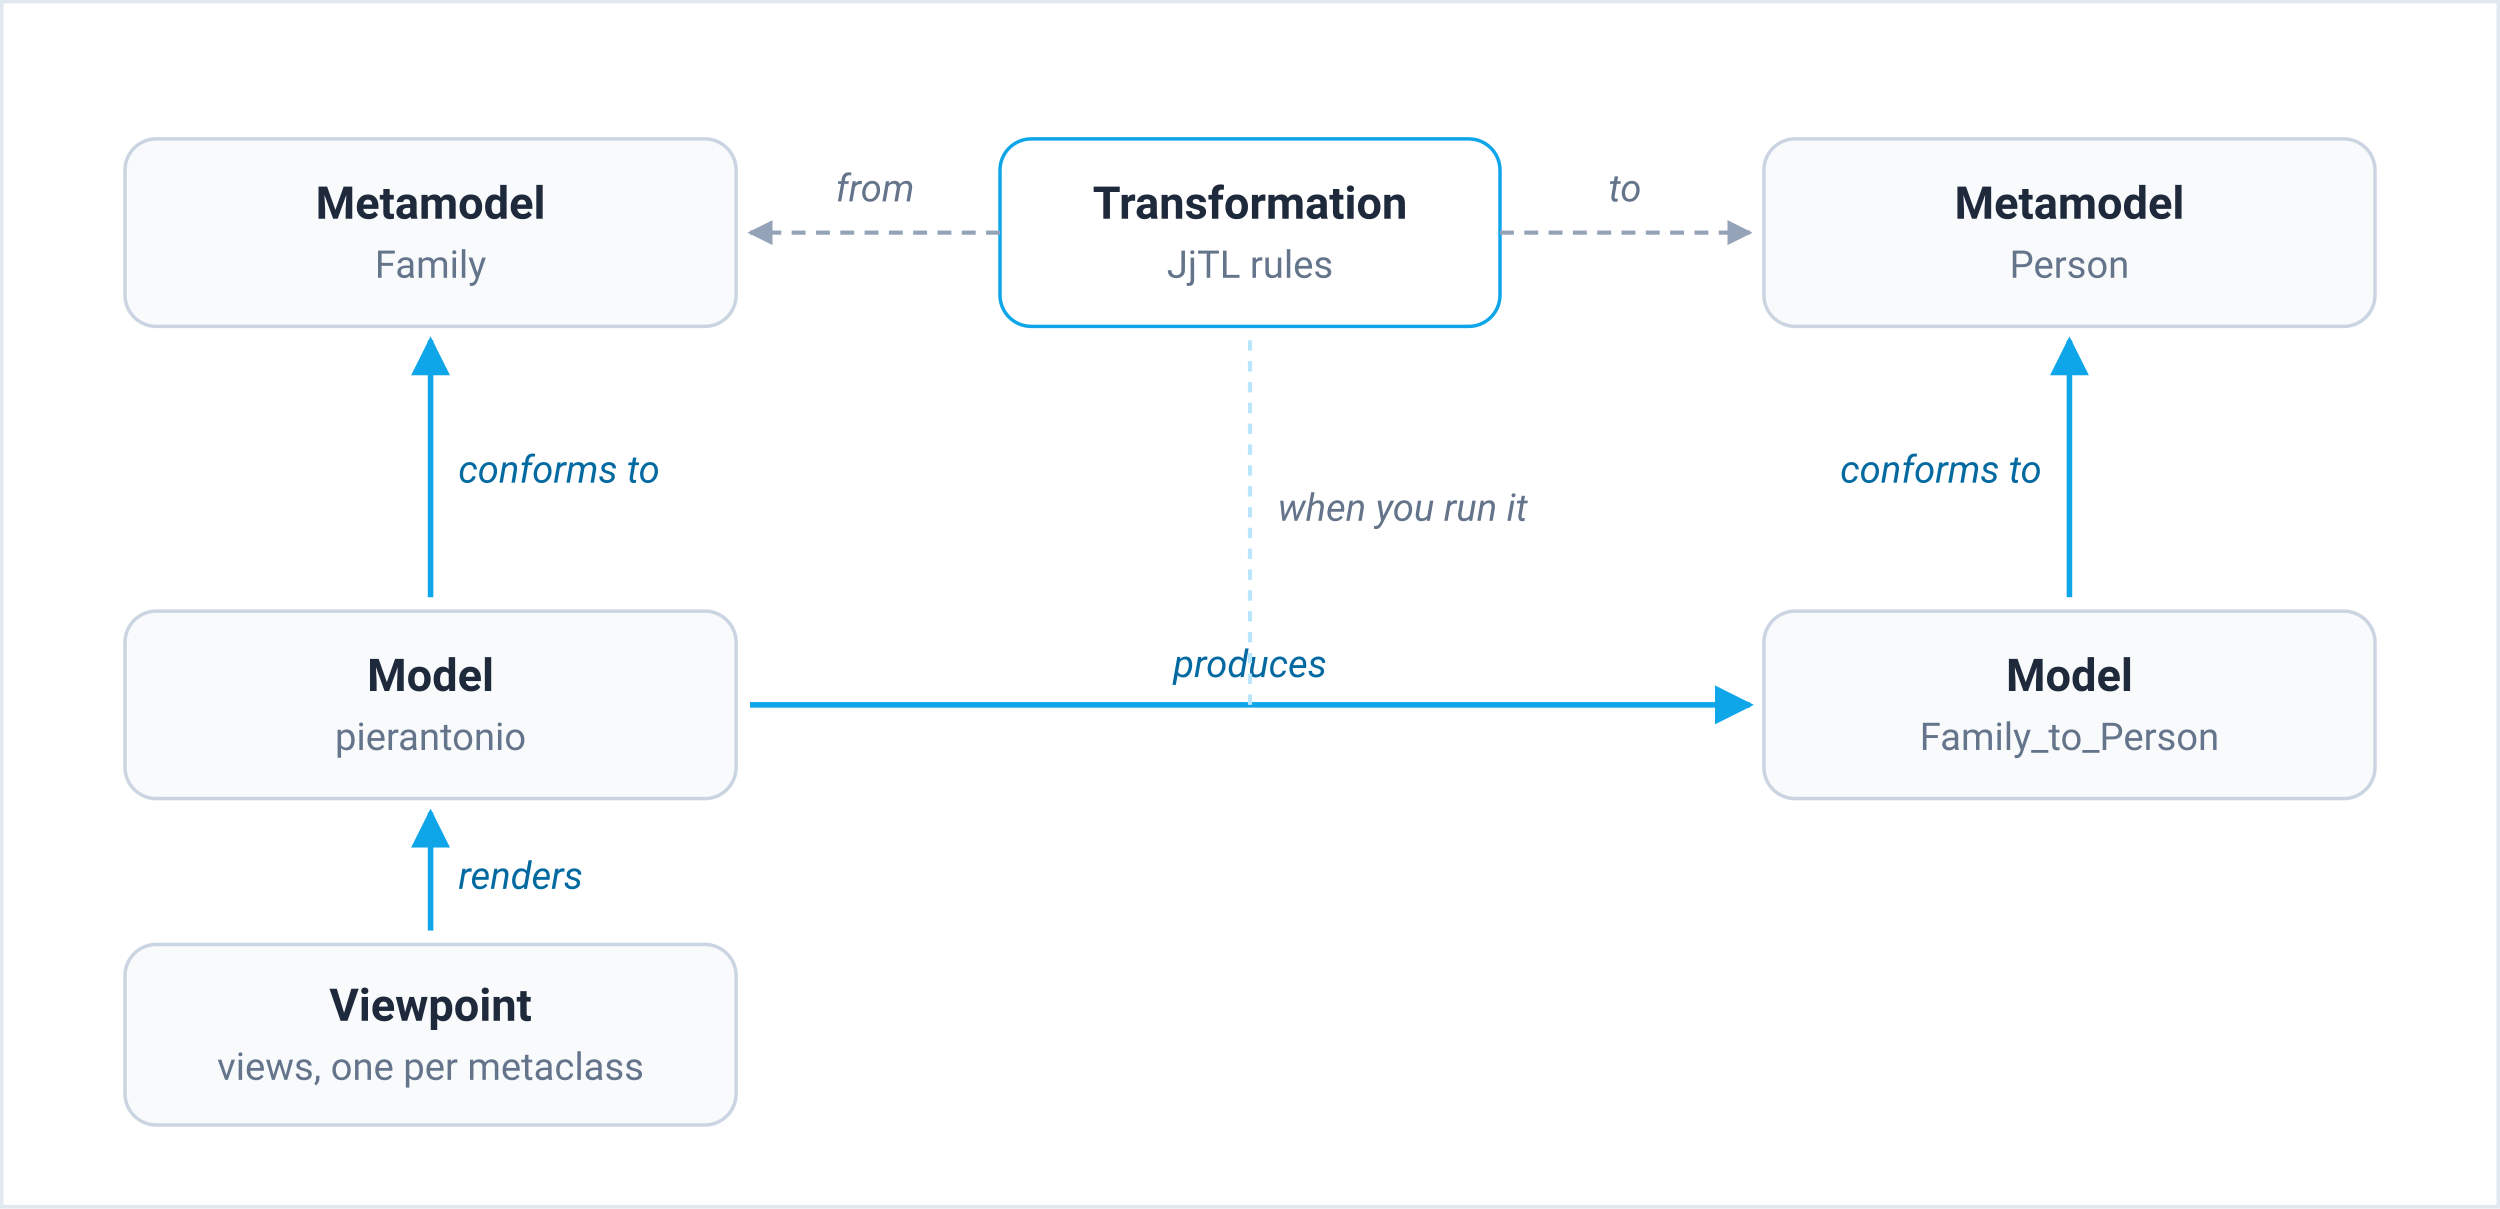
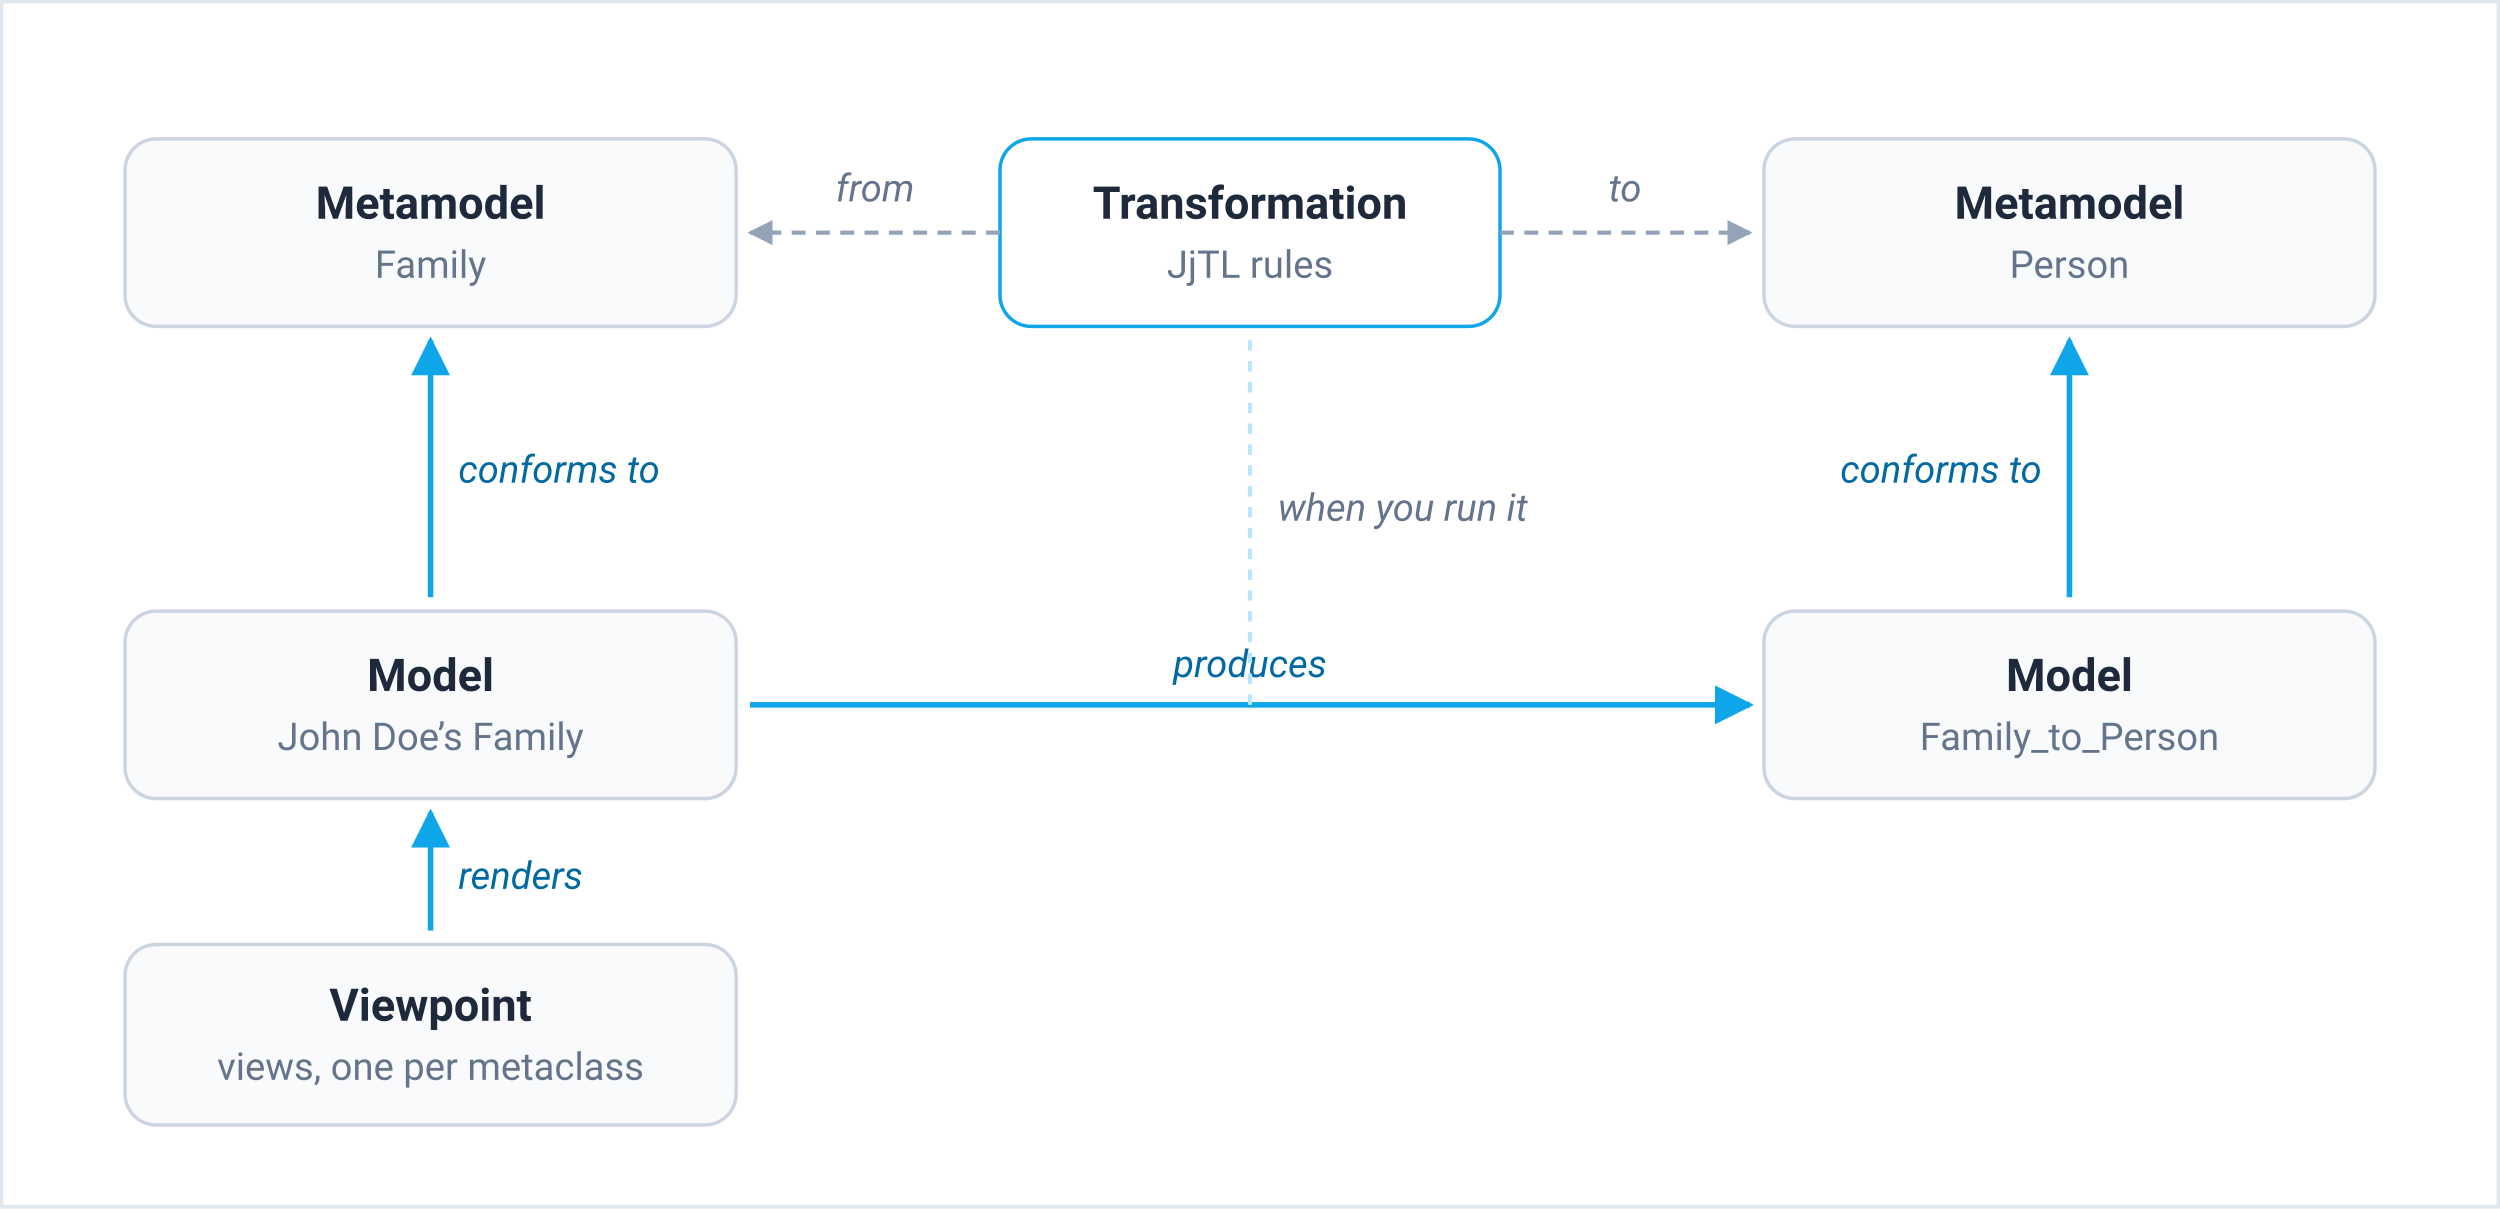
<svg xmlns="http://www.w3.org/2000/svg" width="720" height="348" viewBox="0 0 720 348" role="img" aria-label="How the artifacts of a project relate: a model conforms to a metamodel, a viewpoint renders the model, and a transformation declared between two metamodels produces a model from another model.">
  <style>
    .t   { font-family: ui-sans-serif, -apple-system, "Segoe UI", Roboto, "Helvetica Neue", sans-serif; }
    .ttl { font-size: 13px; font-weight: 600; fill: #1e293b; }
    .sub { font-size: 11px; fill: #64748b; }
    .rel { font-size: 11px; fill: #0369a1; font-style: italic; }
    .relg{ font-size: 11px; fill: #64748b; font-style: italic; }
  </style>
  <defs>
    <marker id="c" viewBox="0 0 10 10" refX="9" refY="5" markerWidth="7" markerHeight="7" orient="auto-start-reverse">
      <path d="M 0 0 L 10 5 L 0 10 z" fill="#0ea5e9" />
    </marker>
    <marker id="g" viewBox="0 0 10 10" refX="9" refY="5" markerWidth="6" markerHeight="6" orient="auto-start-reverse">
      <path d="M 0 0 L 10 5 L 0 10 z" fill="#94a3b8" />
    </marker>
  </defs>
  <rect width="720" height="348" fill="#ffffff" />
  <rect x="0.5" y="0.5" width="719" height="347" fill="none" stroke="#e2e8f0" />
  <rect x="36" y="40" width="176" height="54" rx="9" fill="#f8fafc" stroke="#cbd5e1" />
  <text class="t ttl" x="124" y="63" text-anchor="middle">Metamodel</text>
  <text class="t sub" x="124" y="80" text-anchor="middle">Family</text>
  <rect x="508" y="40" width="176" height="54" rx="9" fill="#f8fafc" stroke="#cbd5e1" />
  <text class="t ttl" x="596" y="63" text-anchor="middle">Metamodel</text>
  <text class="t sub" x="596" y="80" text-anchor="middle">Person</text>
  <rect x="288" y="40" width="144" height="54" rx="9" fill="#ffffff" stroke="#0ea5e9" />
  <text class="t ttl" x="360" y="63" text-anchor="middle">Transformation</text>
  <text class="t sub" x="360" y="80" text-anchor="middle">JjTL rules</text>
  <path d="M 288 67 L 216 67" fill="none" stroke="#94a3b8" stroke-width="1.2" stroke-dasharray="4 3" marker-end="url(#g)" />
  <text class="t relg" x="252" y="58" text-anchor="middle">from</text>
  <path d="M 432 67 L 504 67" fill="none" stroke="#94a3b8" stroke-width="1.2" stroke-dasharray="4 3" marker-end="url(#g)" />
  <text class="t relg" x="468" y="58" text-anchor="middle">to</text>
  <rect x="36" y="176" width="176" height="54" rx="9" fill="#f8fafc" stroke="#cbd5e1" />
  <text class="t ttl" x="124" y="199" text-anchor="middle">Model</text>
-   <text class="t sub" x="124" y="216" text-anchor="middle">pierantonio</text>
+   <text class="t sub" x="124" y="216" text-anchor="middle">John Doe’s Family</text>
  <rect x="508" y="176" width="176" height="54" rx="9" fill="#f8fafc" stroke="#cbd5e1" />
  <text class="t ttl" x="596" y="199" text-anchor="middle">Model</text>
  <text class="t sub" x="596" y="216" text-anchor="middle">Family_to_Person</text>
  <path d="M 124 172 L 124 98" fill="none" stroke="#0ea5e9" stroke-width="1.6" marker-end="url(#c)" />
  <text class="t rel" x="132" y="139">conforms to</text>
  <path d="M 596 172 L 596 98" fill="none" stroke="#0ea5e9" stroke-width="1.6" marker-end="url(#c)" />
  <text class="t rel" x="588" y="139" text-anchor="end">conforms to</text>
  <path d="M 216 203 L 504 203" fill="none" stroke="#0ea5e9" stroke-width="1.6" marker-end="url(#c)" />
  <text class="t rel" x="360" y="195" text-anchor="middle">produces</text>
  <path d="M 360 203 L 360 98" fill="none" stroke="#bae6fd" stroke-width="1.2" stroke-dasharray="3 3" />
  <text class="t relg" x="368" y="150">when you run it</text>
  <rect x="36" y="272" width="176" height="52" rx="9" fill="#f8fafc" stroke="#cbd5e1" />
  <text class="t ttl" x="124" y="294" text-anchor="middle">Viewpoint</text>
  <text class="t sub" x="124" y="311" text-anchor="middle">views, one per metaclass</text>
  <path d="M 124 268 L 124 234" fill="none" stroke="#0ea5e9" stroke-width="1.6" marker-end="url(#c)" />
  <text class="t rel" x="132" y="256">renders</text>
</svg>
